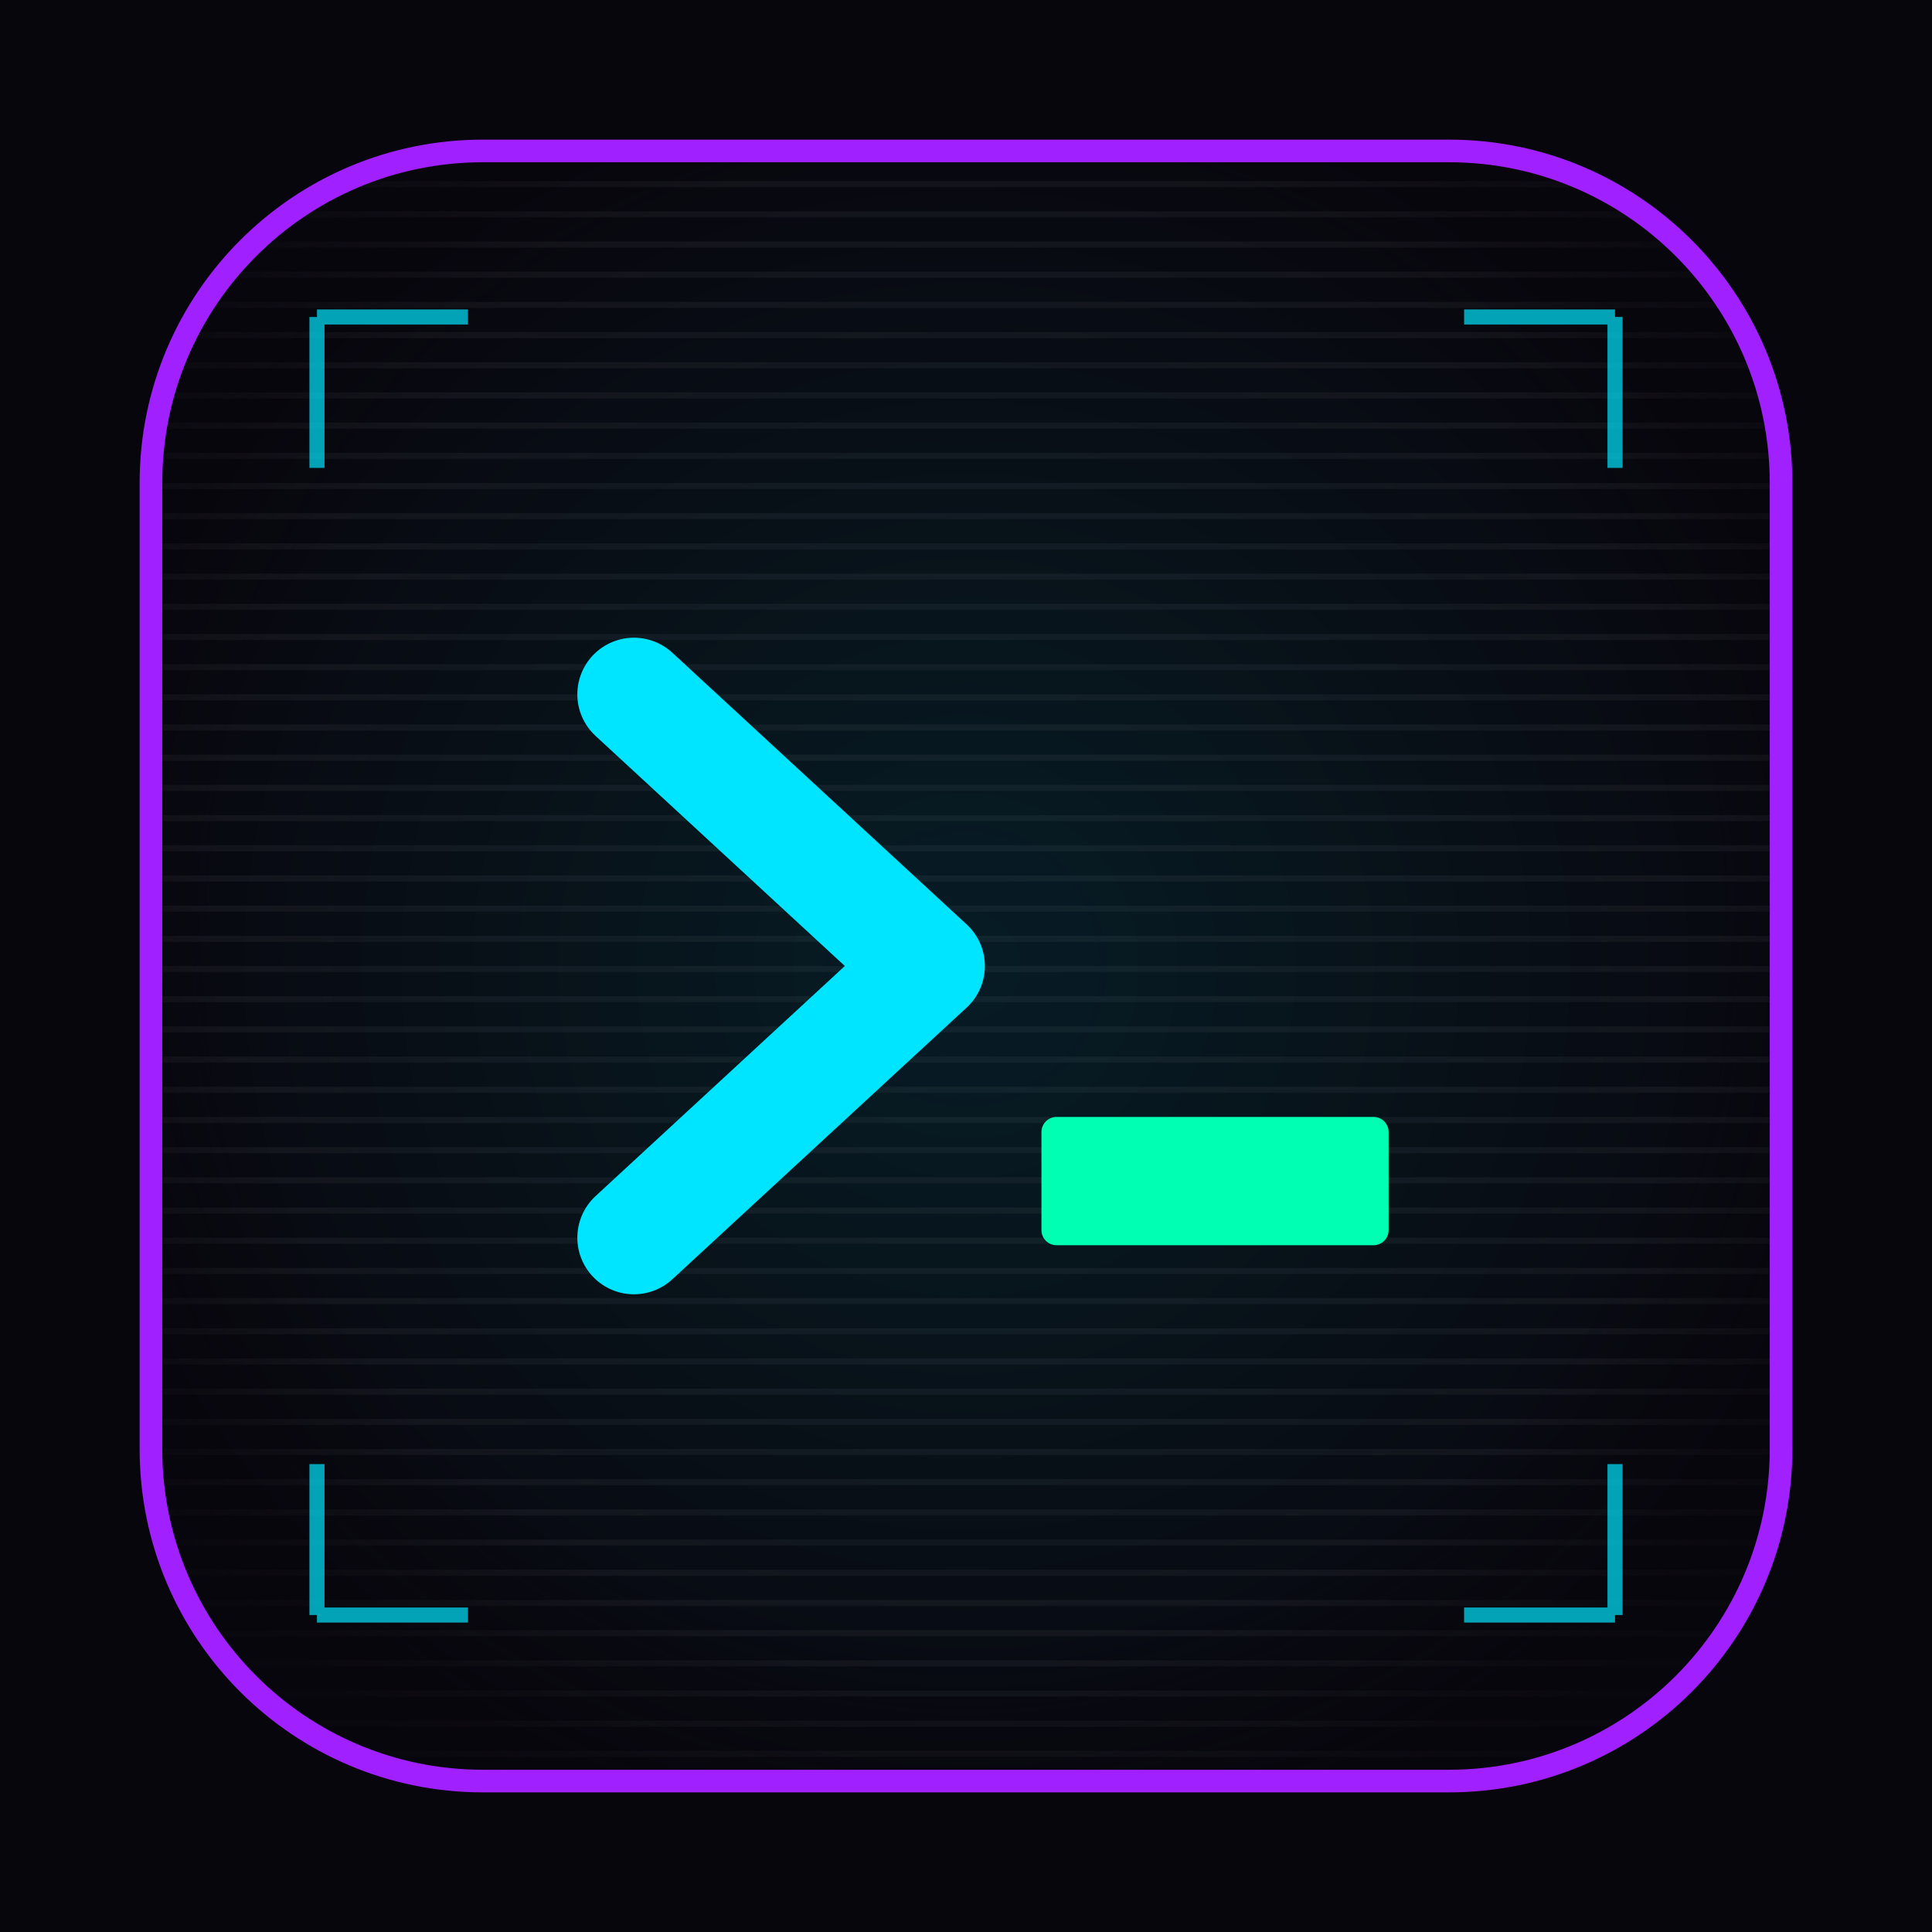
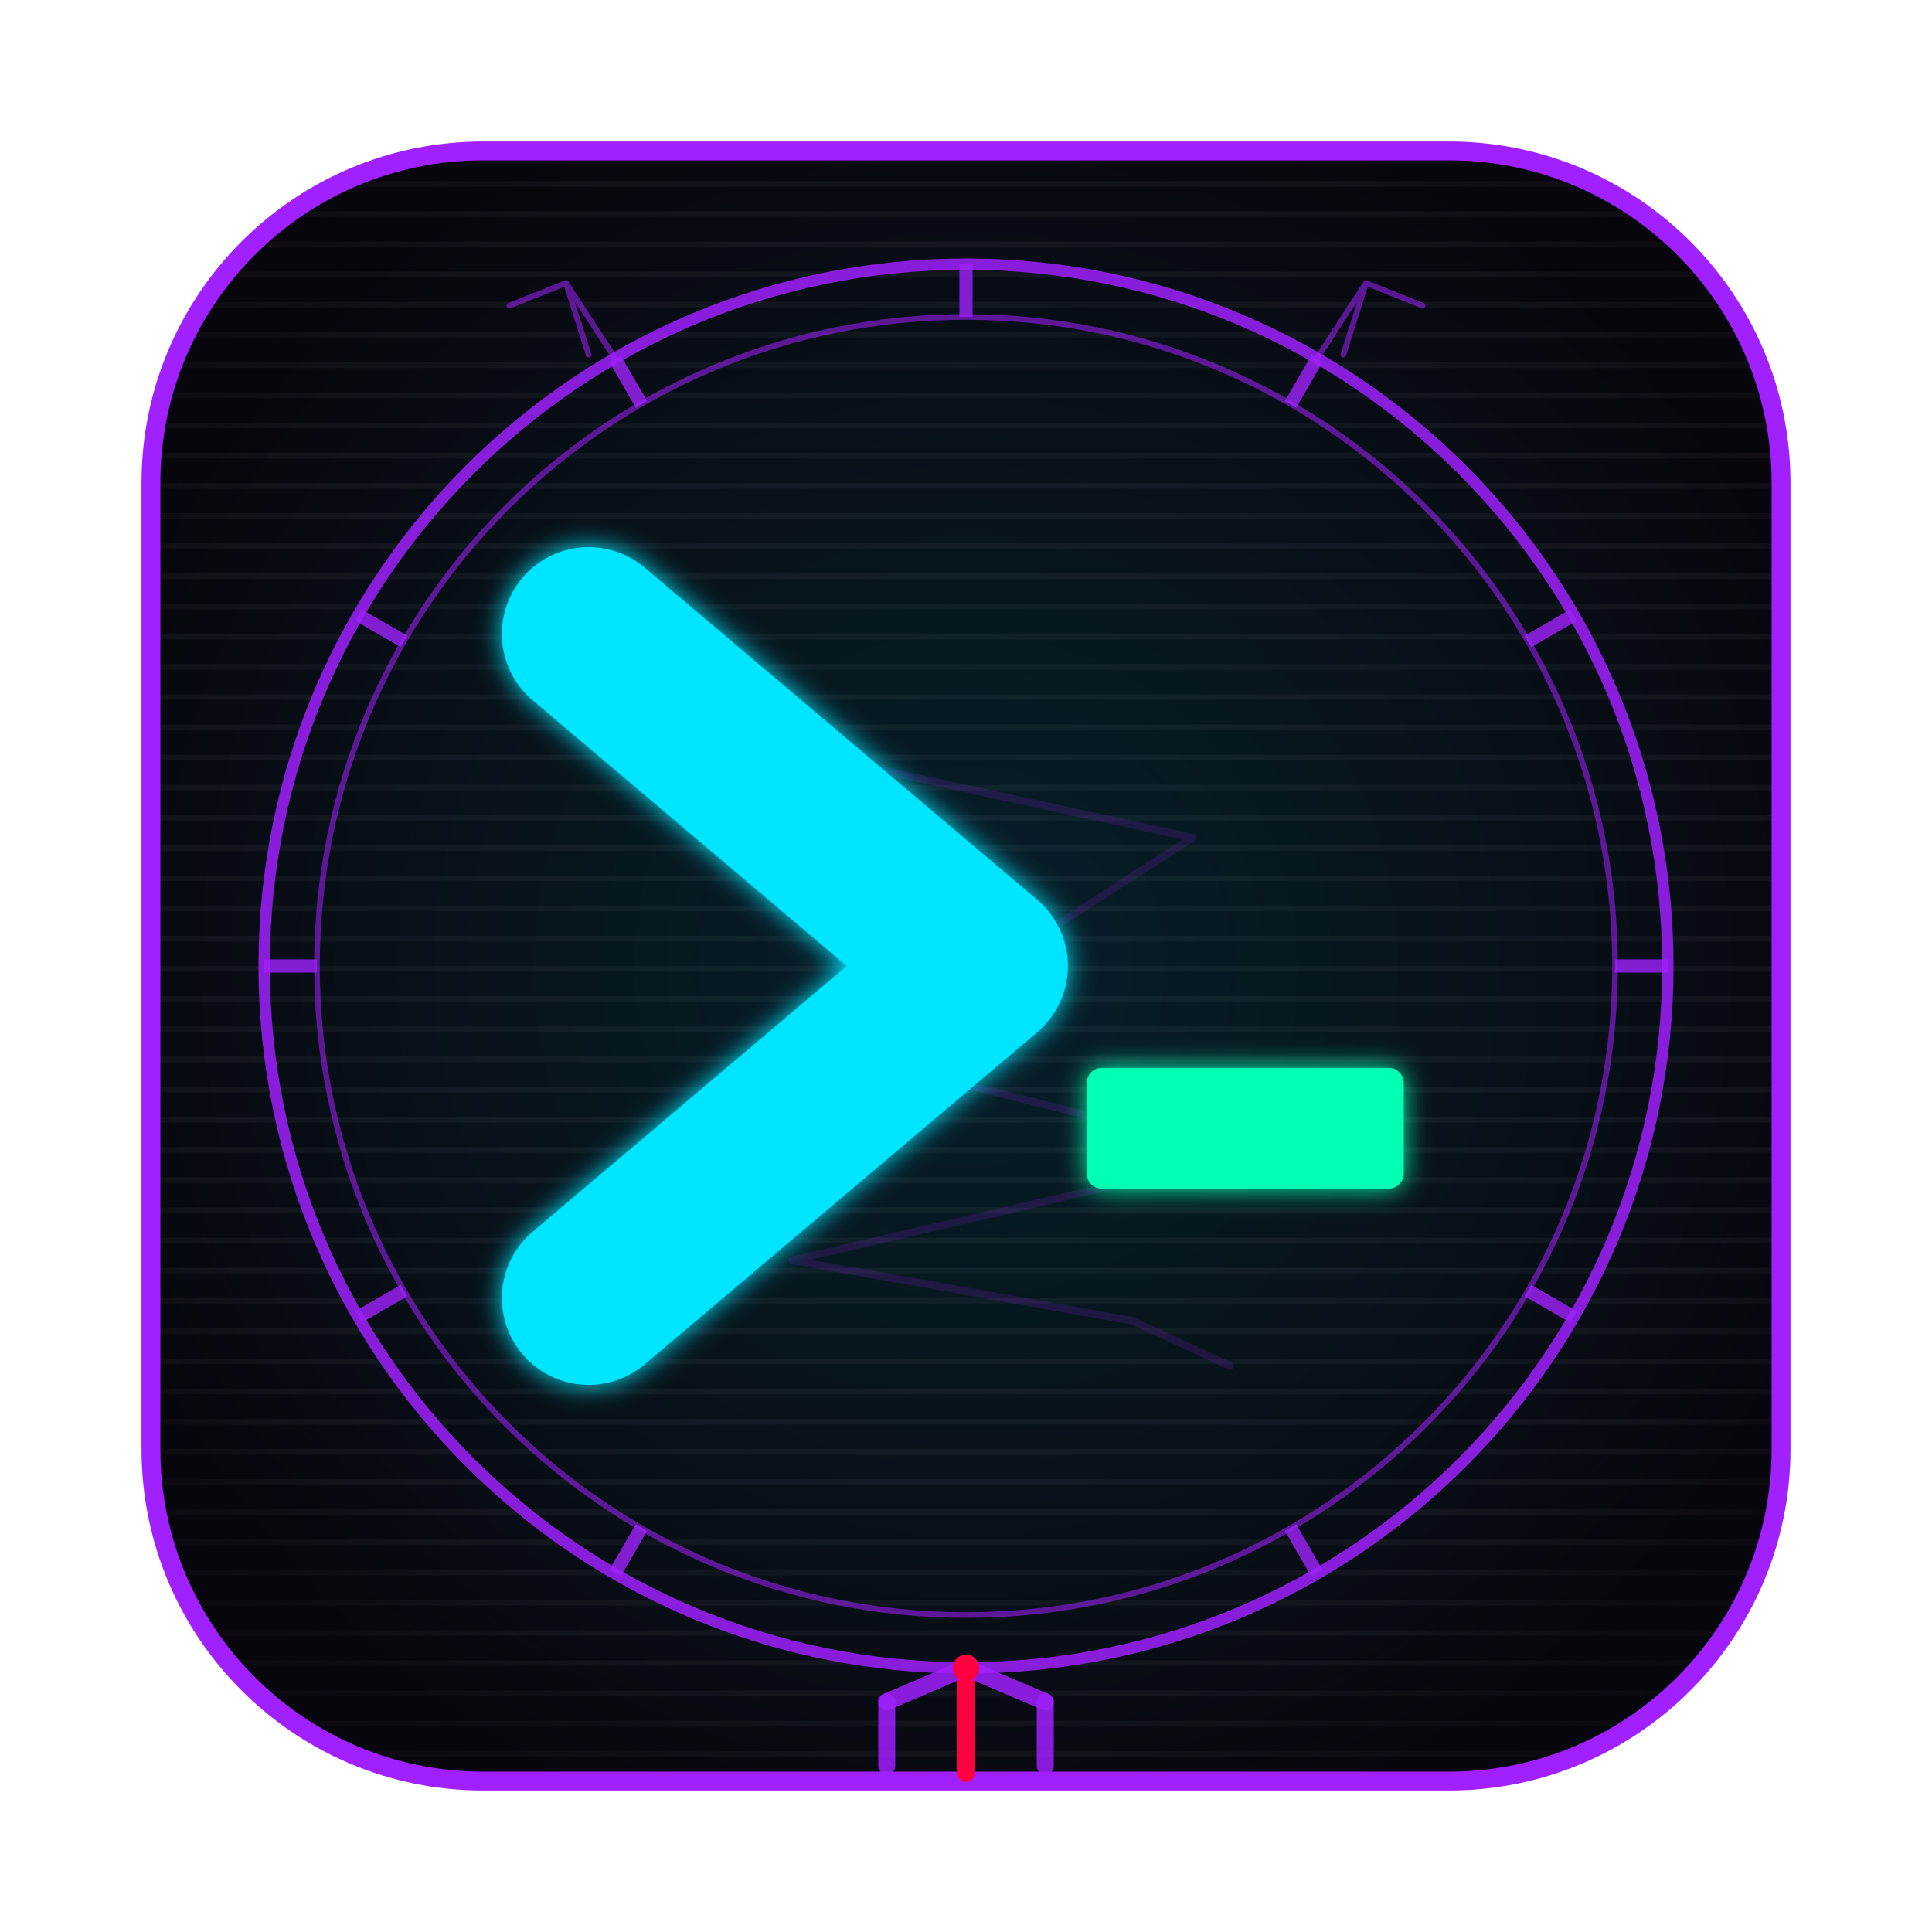
- <svg xmlns="http://www.w3.org/2000/svg" width="512" height="512" viewBox="0 0 512 512" role="img" aria-label="C0PL4ND app icon">
+ <svg xmlns="http://www.w3.org/2000/svg" width="1024" height="1024" viewBox="0 0 1024 1024" role="img" aria-label="C0PL4ND app icon — app icon">
  <defs>
-     <pattern id="ai-scan" width="8" height="8" patternUnits="userSpaceOnUse">
-       <rect width="8" height="8" fill="#08060d" />
-       <rect width="8" height="1.6" fill="#f0eef5" opacity="0.05" />
+     <pattern id="ca-scan" width="16" height="16" patternUnits="userSpaceOnUse">
+       <rect width="16" height="16" fill="#08060d" />
+       <rect width="16" height="3" fill="#f0eef5" opacity="0.045" />
    </pattern>
-     <radialGradient id="ai-crt" cx="50%" cy="46%" r="62%">
+     <radialGradient id="ca-vig" cx="50%" cy="46%" r="64%">
      <stop offset="0%" stop-color="#08060d" stop-opacity="0" />
-       <stop offset="74%" stop-color="#08060d" stop-opacity="0" />
-       <stop offset="100%" stop-color="#08060d" stop-opacity="0.85" />
+       <stop offset="78%" stop-color="#08060d" stop-opacity="0" />
+       <stop offset="100%" stop-color="#08060d" stop-opacity="0.6" />
    </radialGradient>
-     <radialGradient id="ai-glow" cx="50%" cy="50%" r="55%">
-       <stop offset="0%" stop-color="#00e5ff" stop-opacity="0.10" />
+     <radialGradient id="ca-glow" cx="50%" cy="50%" r="56%">
+       <stop offset="0%" stop-color="#00e5ff" stop-opacity="0.12" />
      <stop offset="100%" stop-color="#00e5ff" stop-opacity="0" />
    </radialGradient>
-     <clipPath id="ai-clip">
-       <rect x="40" y="40" width="432" height="432" rx="88" />
+     <filter id="ca-phos" x="-20%" y="-20%" width="140%" height="140%">
+       <feGaussianBlur stdDeviation="7" result="b" />
+       <feMerge>
+         <feMergeNode in="b" />
+         <feMergeNode in="SourceGraphic" />
+       </feMerge>
+     </filter>
+     <clipPath id="ca-clip">
+       <rect x="80" y="80" width="864" height="864" rx="176" />
    </clipPath>
  </defs>
-   <rect width="512" height="512" fill="#08060d" />
-   <rect x="40" y="40" width="432" height="432" rx="88" fill="#08060d" />
-   <g clip-path="url(#ai-clip)">
-     <rect x="40" y="40" width="432" height="432" fill="url(#ai-scan)" />
-     <rect x="40" y="40" width="432" height="432" fill="url(#ai-glow)" />
-     <rect x="40" y="40" width="432" height="432" fill="url(#ai-crt)" />
+   <rect x="80" y="80" width="864" height="864" rx="176" fill="#08060d" />
+   <g clip-path="url(#ca-clip)">
+     <rect x="80" y="80" width="864" height="864" fill="url(#ca-scan)" />
+     <rect x="80" y="80" width="864" height="864" fill="url(#ca-glow)" />
+     <g stroke="#a020ff" stroke-width="4" fill="none" opacity="0.16" stroke-linecap="round" stroke-linejoin="round">
+       <circle cx="392" cy="392" r="9" fill="#a020ff" stroke="none" />
+       <path d="M392 392 L632 444 L452 560 L660 612 L420 668 L600 700" />
+       <line x1="600" y1="700" x2="652" y2="724" />
+     </g>
+     <rect x="80" y="80" width="864" height="864" fill="url(#ca-vig)" />
  </g>
-   <rect x="40" y="40" width="432" height="432" rx="88" fill="none" stroke="#a020ff" stroke-width="6" />
-   <g stroke="#00e5ff" stroke-width="4" opacity="0.7">
-     <line x1="84" y1="84" x2="124" y2="84" />
-     <line x1="84" y1="84" x2="84" y2="124" />
-     <line x1="428" y1="84" x2="388" y2="84" />
-     <line x1="428" y1="84" x2="428" y2="124" />
-     <line x1="84" y1="428" x2="124" y2="428" />
-     <line x1="84" y1="428" x2="84" y2="388" />
-     <line x1="428" y1="428" x2="388" y2="428" />
-     <line x1="428" y1="428" x2="428" y2="388" />
+   <rect x="80" y="80" width="864" height="864" rx="176" fill="none" stroke="#a020ff" stroke-width="10" />
+   <g stroke="#a020ff" fill="none">
+     <circle cx="512" cy="512" r="372" stroke-width="6" opacity="0.85" />
+     <circle cx="512" cy="512" r="344" stroke-width="3" opacity="0.55" />
+     <g stroke-width="7" opacity="0.8">
+       <line x1="512" y1="140" x2="512" y2="168" />
+       <line x1="698" y1="190.2" x2="684" y2="214.4" />
+       <line x1="834" y1="326" x2="809.8" y2="340" />
+       <line x1="884" y1="512" x2="856" y2="512" />
+       <line x1="834" y1="698" x2="809.8" y2="684" />
+       <line x1="698" y1="833.8" x2="684" y2="809.6" />
+       <line x1="326" y1="833.8" x2="340" y2="809.6" />
+       <line x1="190" y1="698" x2="214.2" y2="684" />
+       <line x1="140" y1="512" x2="168" y2="512" />
+       <line x1="190" y1="326" x2="214.2" y2="340" />
+       <line x1="326" y1="190.2" x2="340" y2="214.4" />
+     </g>
+     <g stroke-width="3" opacity="0.55" stroke-linecap="round">
+       <path d="M698 190 L724 150 L712 188 M724 150 L754 162" />
+       <path d="M326 190 L300 150 L312 188 M300 150 L270 162" />
+     </g>
  </g>
-   <path d="M168 184 L246 256 L168 328" fill="none" stroke="#00e5ff" stroke-width="30" stroke-linecap="round" stroke-linejoin="round" />
-   <rect x="276" y="296" width="92" height="34" rx="4" fill="#00ffb3" />
+   <g fill="none" stroke-linecap="round" stroke-linejoin="round">
+     <path d="M512 884 L512 940" stroke="#ff0040" stroke-width="9" />
+     <path d="M470 902 L470 936 M554 902 L554 936" stroke="#a020ff" stroke-width="9" opacity="0.85" />
+     <path d="M470 902 L512 884 L554 902" stroke="#a020ff" stroke-width="9" opacity="0.85" />
+     <circle cx="512" cy="884" r="7" fill="#ff0040" stroke="none" />
+   </g>
+   <g filter="url(#ca-phos)">
+     <path d="M312 336 L520 512 L312 688" fill="none" stroke="#00e5ff" stroke-width="92" stroke-linecap="round" stroke-linejoin="round" />
+     <rect x="576" y="566" width="168" height="64" rx="8" fill="#00ffb3" />
+   </g>
</svg>
